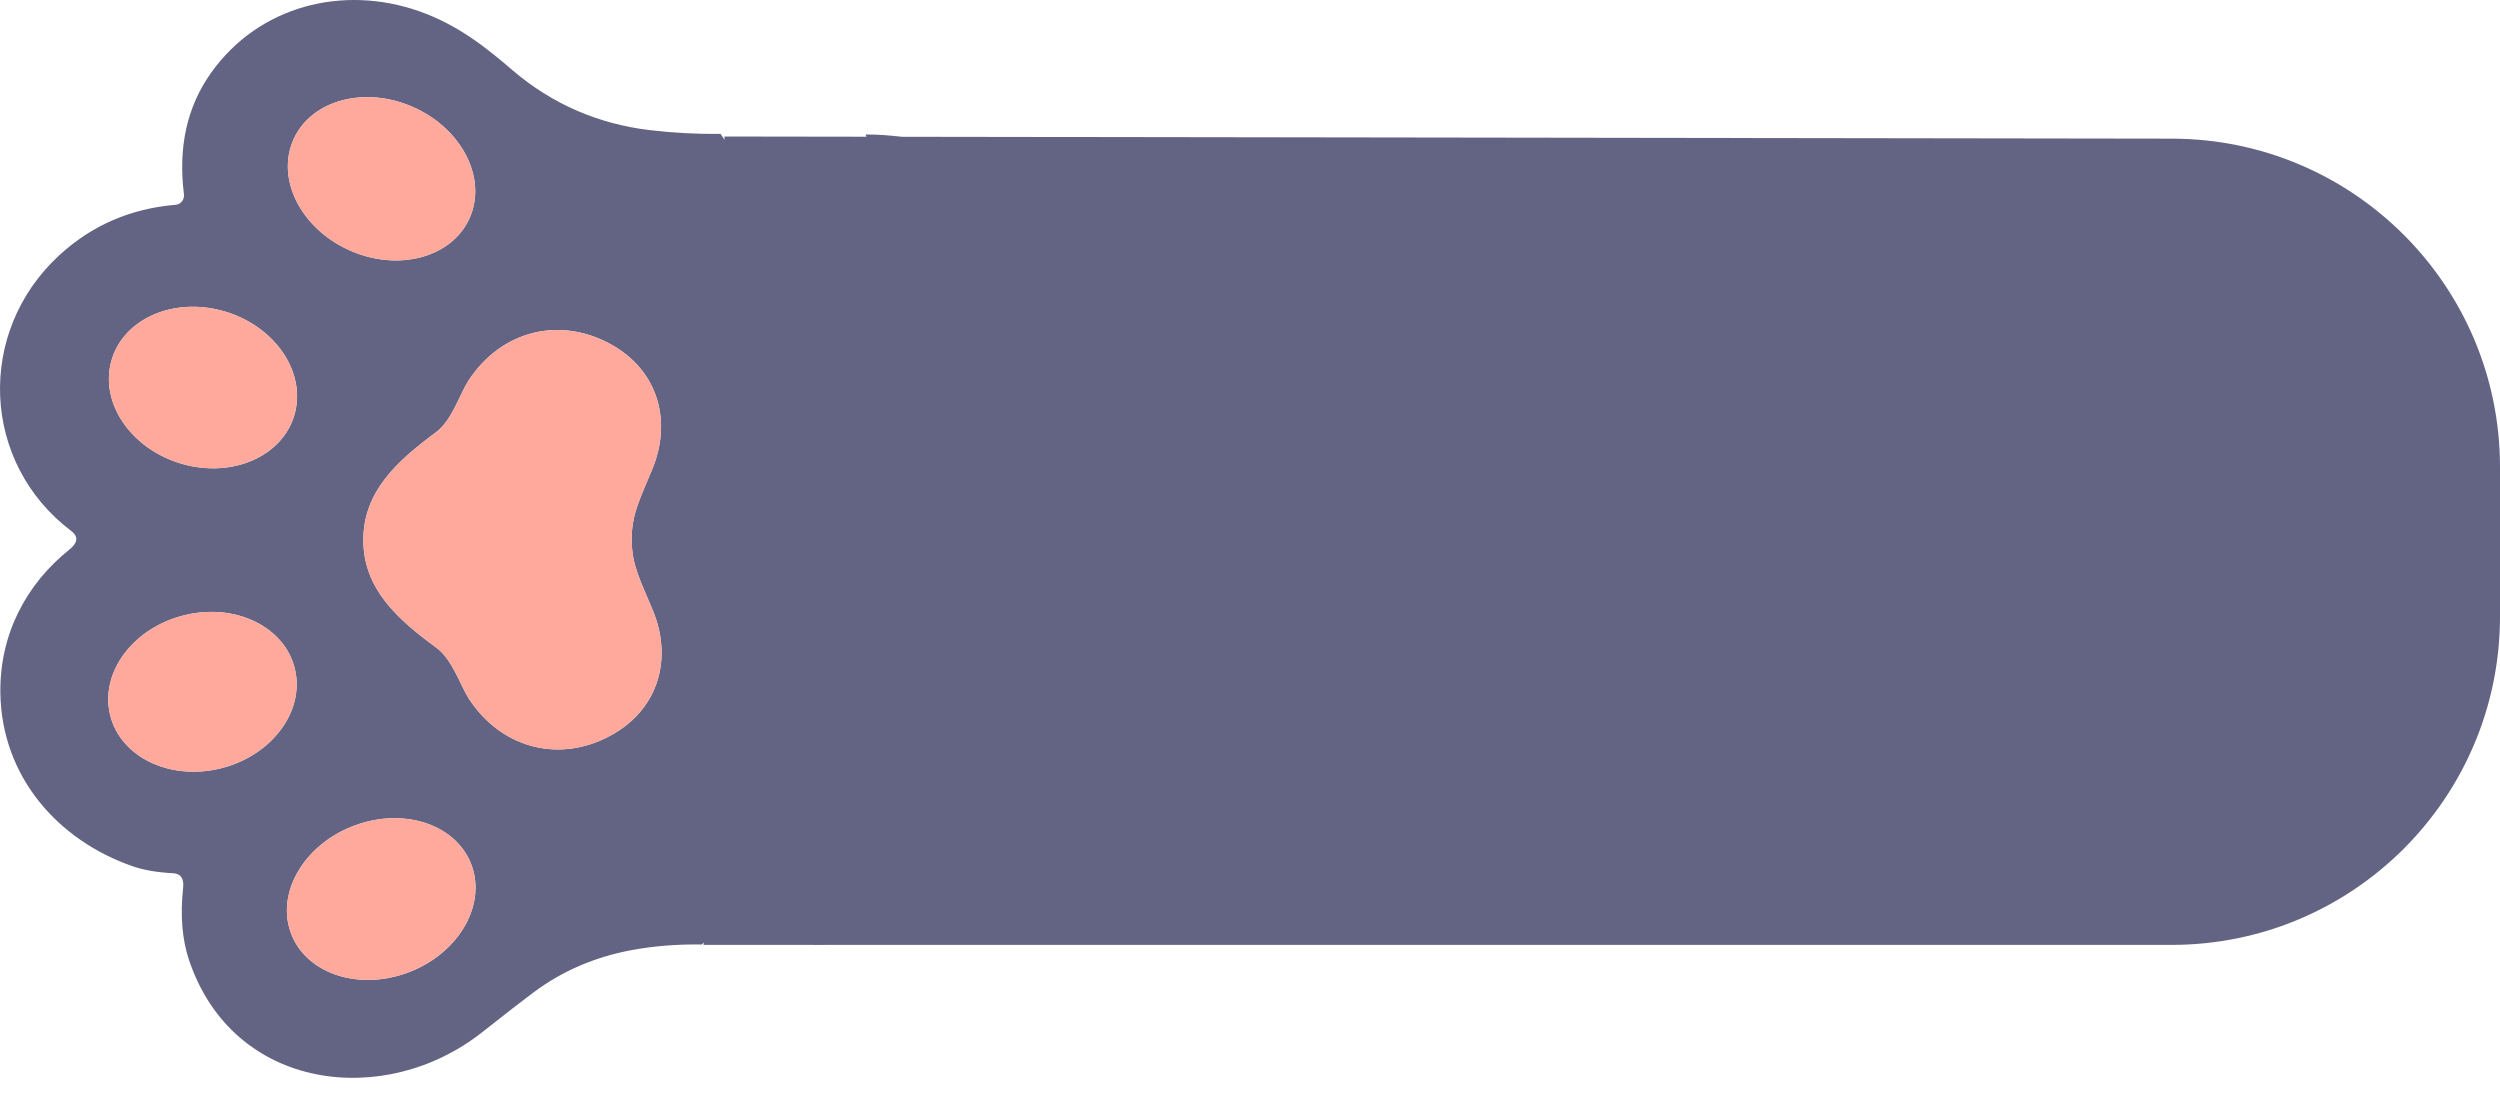
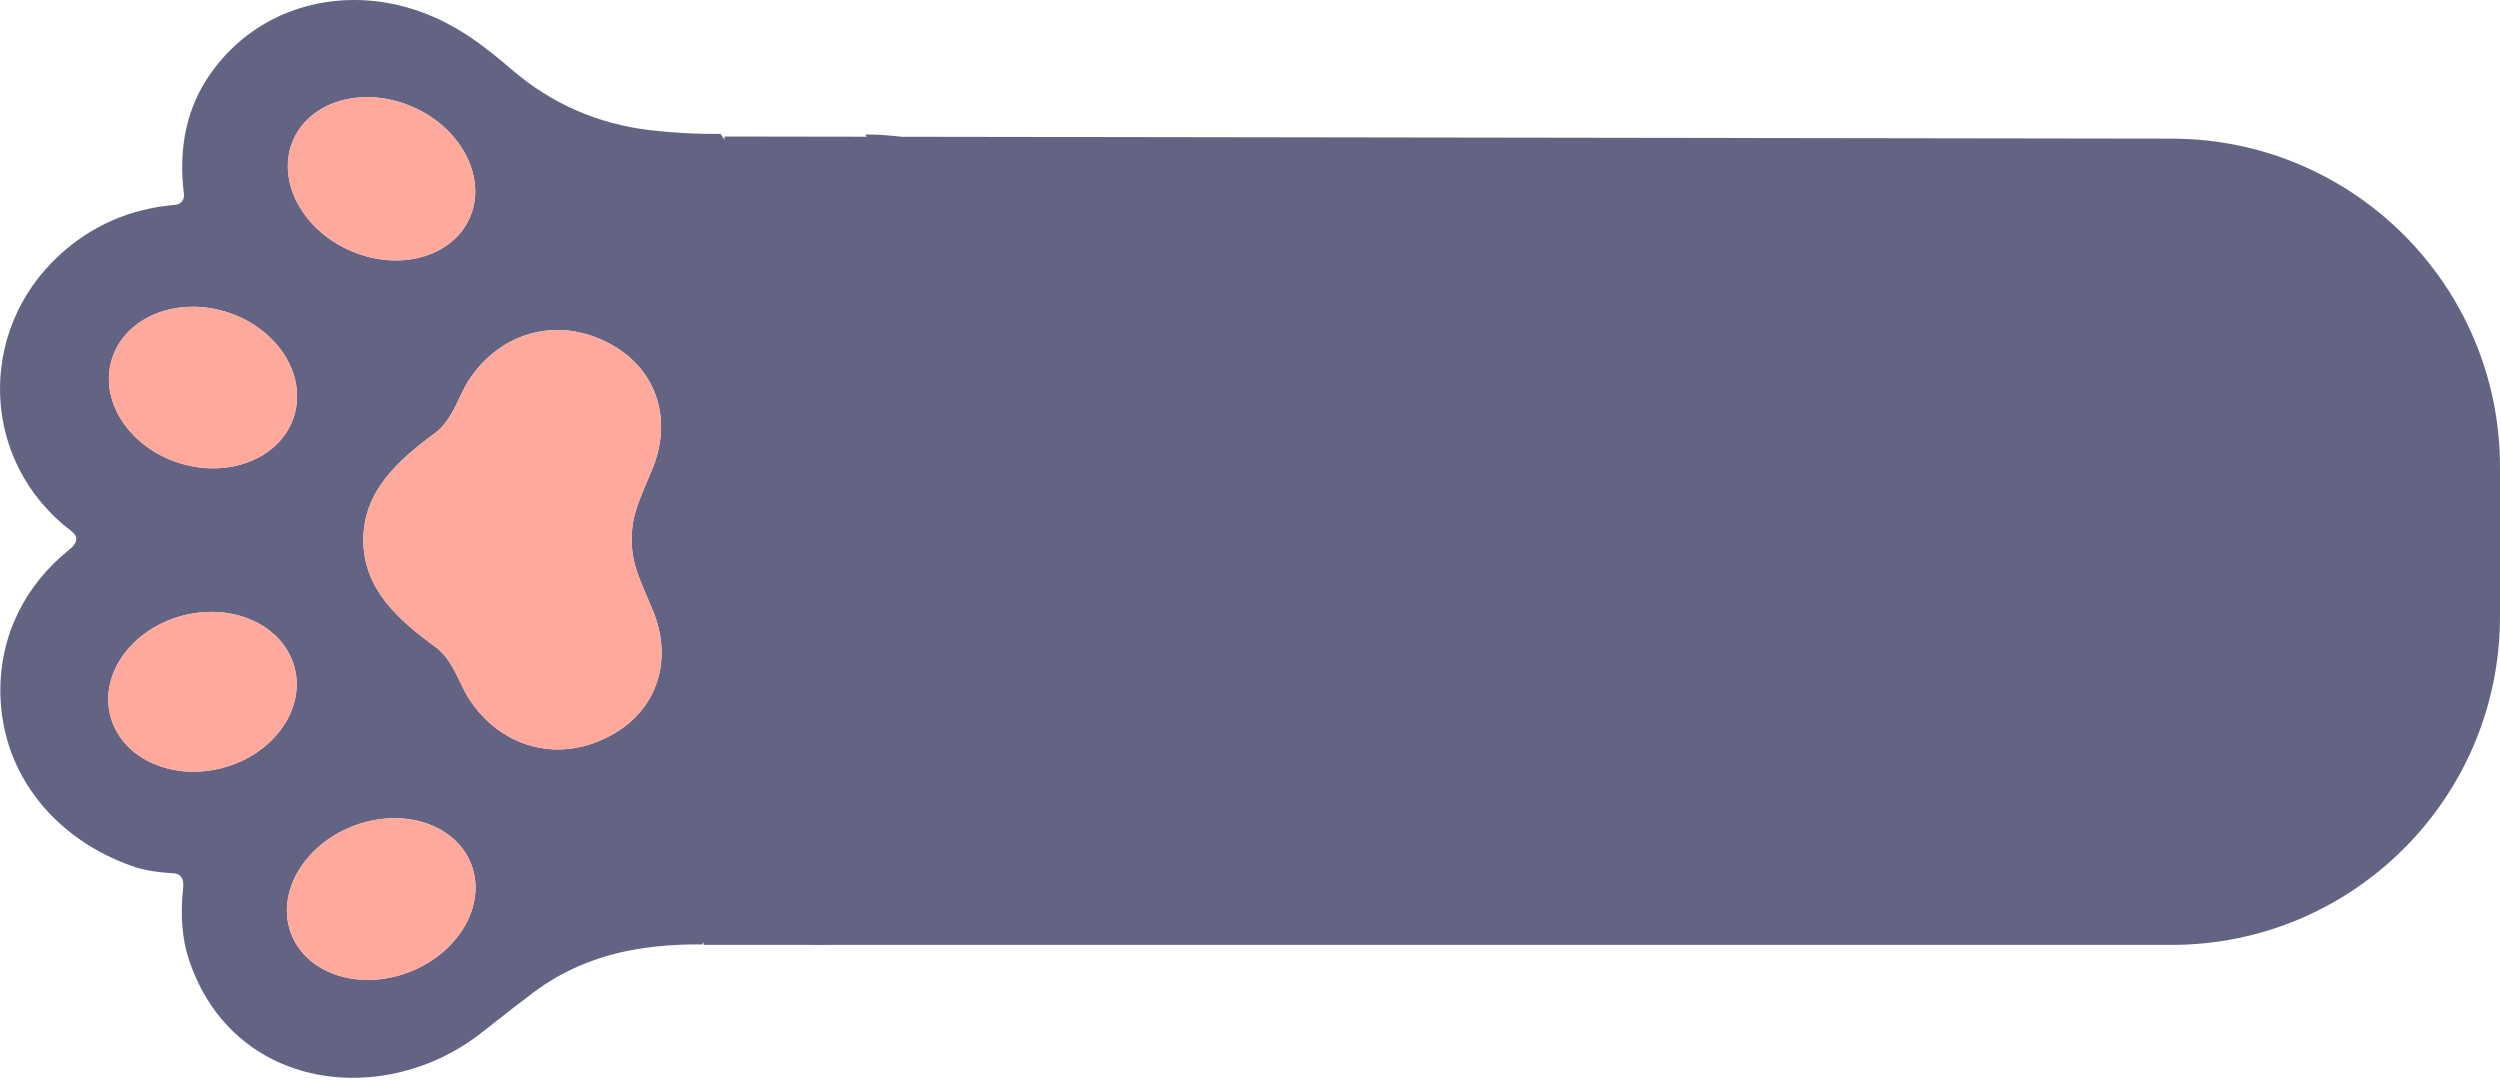
- <svg xmlns="http://www.w3.org/2000/svg" width="167" height="73" viewBox="0 0 167 73" fill="none">
-   <path d="M46.877 63.09C48.386 61.706 49.385 60.105 49.875 58.285C50.21 57.046 50.084 56.023 50.081 54.629C50.078 53.615 50.361 52.153 51.233 51.569C51.596 51.326 52.074 51.365 52.395 51.663C52.924 52.16 53.07 52.71 53.321 53.373C54.509 56.502 54.855 59.749 54.356 63.111L58.999 62.897C59.975 61.402 60.573 59.795 60.792 58.075C60.958 56.778 60.592 55.492 60.463 54.269C60.309 52.812 60.64 51.586 61.455 50.589C62.831 48.911 64.39 50.61 64.636 52.117C65.001 54.36 65.527 56.575 66.215 58.763C66.378 59.277 66.437 59.966 66.396 60.83C71.956 57.827 75.203 52.418 75.137 45.924C75.108 43.089 75.115 37.226 75.157 28.338C75.173 25.147 75.031 22.904 74.731 21.611C74.006 18.479 72.365 15.787 69.808 13.533C69.962 16.619 69.076 19.533 67.689 22.271C66.831 23.973 65.218 24.615 64.114 22.628C62.906 20.454 63.192 18.104 63.687 15.689C63.821 15.037 63.878 14.492 63.859 14.055C63.793 12.392 63.064 11.179 62.557 9.647C61.055 9.203 59.475 8.982 57.818 8.984C58.553 10.667 58.373 12.576 57.924 14.274C57.674 15.22 57.23 17.585 56.591 21.368C56.314 23.013 55.421 26.959 53.242 26.573C51.752 26.311 51 23.674 50.903 22.397C50.857 21.817 50.886 20.504 50.991 18.461C51.165 15.059 50.212 11.886 48.131 8.941C46.561 8.963 44.979 8.879 43.383 8.69C39.962 8.28 36.865 6.942 34.241 4.694C32.491 3.195 30.606 1.669 28.019 0.758C22.902 -1.048 17.27 0.393 14.087 4.881C12.492 7.13 11.893 9.829 12.288 12.98C12.329 13.321 12.094 13.633 11.759 13.677C11.751 13.677 11.743 13.679 11.735 13.679C8.709 13.934 6.111 15.064 3.941 17.07C-1.597 22.185 -1.273 30.905 4.756 35.467C5.304 35.883 5.134 36.309 4.636 36.709C1.701 39.061 -0.033 42.431 0.025 46.3C0.107 51.879 3.871 56.143 8.877 57.871C9.605 58.123 10.499 58.276 11.557 58.331C12.074 58.356 12.3 58.682 12.233 59.31C12.034 61.147 12.166 62.754 12.627 64.13C15.559 72.875 25.699 74.105 32.217 68.947C33.727 67.752 34.875 66.863 35.659 66.278C37.549 64.87 39.713 63.935 42.152 63.475C43.645 63.194 45.22 63.067 46.877 63.093L46.877 63.09ZM7.345 47.717C6.685 44.889 8.918 41.922 12.331 41.092C15.743 40.261 19.045 41.88 19.705 44.708C20.364 47.536 18.132 50.503 14.719 51.333C11.306 52.164 8.005 50.545 7.345 47.717ZM7.436 24.117C8.215 21.303 11.588 19.814 14.971 20.792C18.353 21.771 20.464 24.845 19.684 27.659C18.905 30.473 15.532 31.962 12.149 30.984C8.767 30.005 6.656 26.931 7.436 24.117ZM19.4 62.239C18.459 59.51 20.412 56.321 23.763 55.117C27.112 53.912 30.591 55.146 31.53 57.875C32.471 60.604 30.518 63.793 27.168 64.997C23.819 66.202 20.339 64.968 19.4 62.239ZM19.529 9.496C20.588 6.805 24.113 5.718 27.404 7.07C30.695 8.422 32.503 11.699 31.445 14.39C30.386 17.081 26.861 18.168 23.57 16.816C20.28 15.463 18.471 12.187 19.529 9.496ZM42.197 36.044C42.203 37.789 42.795 38.805 43.608 40.769C44.935 43.976 43.982 47.228 41.09 48.961C37.583 51.063 33.531 50.084 31.314 46.661C30.759 45.805 30.221 44.049 29.145 43.262C26.591 41.392 24.277 39.358 24.271 36.087C24.262 32.813 26.568 30.767 29.113 28.885C30.185 28.094 30.715 26.334 31.264 25.474C33.467 22.039 37.514 21.043 41.032 23.13C43.929 24.849 44.896 28.096 43.586 31.307C42.783 33.274 42.194 34.297 42.196 36.043L42.197 36.044Z" fill="#636383" />
-   <path d="M14.719 51.333C11.306 52.164 8.004 50.545 7.345 47.717C6.685 44.889 8.918 41.922 12.331 41.092C15.744 40.261 19.046 41.88 19.705 44.708C20.365 47.536 18.132 50.502 14.719 51.333Z" fill="#FEA99C" />
-   <path d="M19.682 27.659C18.903 30.473 15.529 31.962 12.147 30.984C8.765 30.006 6.656 26.932 7.435 24.118C8.214 21.303 11.588 19.814 14.97 20.792C18.352 21.77 20.462 24.844 19.682 27.659Z" fill="#FEA99C" />
-   <path d="M27.167 64.996C23.818 66.202 20.34 64.967 19.4 62.239C18.46 59.51 20.413 56.322 23.762 55.117C27.111 53.911 30.589 55.146 31.529 57.874C32.469 60.602 30.517 63.791 27.167 64.996Z" fill="#FEA99C" />
-   <path d="M31.445 14.391C30.386 17.082 26.86 18.169 23.57 16.817C20.279 15.465 18.47 12.188 19.529 9.497C20.587 6.805 24.113 5.719 27.404 7.071C30.694 8.423 32.503 11.7 31.445 14.391Z" fill="#FEA99C" />
-   <path d="M42.197 36.044C42.195 34.299 42.784 33.276 43.587 31.309C44.897 28.096 43.93 24.85 41.033 23.132C37.515 21.044 33.468 22.041 31.265 25.475C30.716 26.335 30.186 28.094 29.114 28.887C26.568 30.769 24.264 32.815 24.272 36.088C24.278 39.359 26.592 41.393 29.146 43.264C30.222 44.05 30.76 45.807 31.315 46.663C33.532 50.085 37.584 51.065 41.091 48.963C43.983 47.23 44.936 43.977 43.609 40.771C42.796 38.807 42.204 37.789 42.198 36.045L42.197 36.044Z" fill="#FEA99C" />
-   <path d="M167 31.203C167 19.098 157.196 9.28 145.091 9.262L48.396 9.119L47 63.119H145.058C157.176 63.119 167 53.295 167 41.177V31.203Z" fill="#636383" />
+ <svg xmlns="http://www.w3.org/2000/svg" preserveAspectRatio="none" width="100%" height="100%" overflow="visible" style="display: block;" viewBox="0 0 167 72.119" fill="none">
+   <g id="SP_BTN_Container_50_L">
+     <g id="Paw">
+       <path id="Vector" d="M46.877 63.09C48.386 61.706 49.385 60.105 49.875 58.285C50.21 57.046 50.084 56.023 50.081 54.629C50.078 53.615 50.361 52.153 51.233 51.569C51.596 51.326 52.074 51.365 52.395 51.663C52.924 52.16 53.07 52.71 53.321 53.373C54.509 56.502 54.855 59.749 54.356 63.111L58.999 62.897C59.975 61.402 60.573 59.795 60.792 58.075C60.958 56.778 60.592 55.492 60.463 54.269C60.309 52.812 60.64 51.586 61.455 50.589C62.831 48.911 64.39 50.61 64.636 52.117C65.001 54.36 65.527 56.575 66.215 58.763C66.378 59.277 66.437 59.966 66.396 60.83C71.956 57.827 75.203 52.418 75.137 45.924C75.108 43.089 75.115 37.226 75.157 28.338C75.173 25.147 75.031 22.904 74.731 21.611C74.006 18.479 72.365 15.787 69.808 13.533C69.962 16.619 69.076 19.533 67.689 22.271C66.831 23.973 65.218 24.615 64.114 22.628C62.906 20.454 63.192 18.104 63.687 15.689C63.821 15.037 63.878 14.492 63.859 14.055C63.793 12.392 63.064 11.179 62.557 9.647C61.055 9.203 59.475 8.982 57.818 8.984C58.553 10.667 58.373 12.576 57.924 14.274C57.674 15.22 57.23 17.585 56.591 21.368C56.314 23.013 55.421 26.959 53.242 26.573C51.752 26.311 51 23.674 50.903 22.397C50.857 21.817 50.886 20.504 50.991 18.461C51.165 15.059 50.212 11.886 48.131 8.941C46.561 8.963 44.979 8.879 43.383 8.69C39.962 8.28 36.865 6.942 34.241 4.694C32.491 3.195 30.606 1.669 28.019 0.758C22.902 -1.048 17.27 0.393 14.087 4.881C12.492 7.13 11.893 9.829 12.288 12.98C12.329 13.321 12.094 13.633 11.759 13.677C11.751 13.677 11.743 13.679 11.735 13.679C8.709 13.934 6.111 15.064 3.941 17.07C-1.597 22.185 -1.273 30.905 4.756 35.467C5.304 35.883 5.134 36.309 4.636 36.709C1.701 39.061 -0.033 42.431 0.025 46.3C0.107 51.879 3.871 56.143 8.877 57.871C9.605 58.123 10.499 58.276 11.557 58.331C12.074 58.356 12.3 58.682 12.233 59.31C12.034 61.147 12.166 62.754 12.627 64.13C15.559 72.875 25.699 74.105 32.217 68.947C33.727 67.752 34.875 66.863 35.659 66.278C37.549 64.87 39.713 63.935 42.152 63.475C43.645 63.194 45.22 63.067 46.877 63.093L46.877 63.09ZM7.345 47.717C6.685 44.889 8.918 41.922 12.331 41.092C15.743 40.261 19.045 41.88 19.705 44.708C20.364 47.536 18.132 50.503 14.719 51.333C11.306 52.164 8.005 50.545 7.345 47.717ZM7.436 24.117C8.215 21.303 11.588 19.814 14.971 20.792C18.353 21.771 20.464 24.845 19.684 27.659C18.905 30.473 15.532 31.962 12.149 30.984C8.767 30.005 6.656 26.931 7.436 24.117ZM19.4 62.239C18.459 59.51 20.412 56.321 23.763 55.117C27.112 53.912 30.591 55.146 31.53 57.875C32.471 60.604 30.518 63.793 27.168 64.997C23.819 66.202 20.339 64.968 19.4 62.239ZM19.529 9.496C20.588 6.805 24.113 5.718 27.404 7.07C30.695 8.422 32.503 11.699 31.445 14.39C30.386 17.081 26.861 18.168 23.57 16.816C20.28 15.463 18.471 12.187 19.529 9.496ZM42.197 36.044C42.203 37.789 42.795 38.805 43.608 40.769C44.935 43.976 43.982 47.228 41.09 48.961C37.583 51.063 33.531 50.084 31.314 46.661C30.759 45.805 30.221 44.049 29.145 43.262C26.591 41.392 24.277 39.358 24.271 36.087C24.262 32.813 26.568 30.767 29.113 28.885C30.185 28.094 30.715 26.334 31.264 25.474C33.467 22.039 37.514 21.043 41.032 23.13C43.929 24.849 44.896 28.096 43.586 31.307C42.783 33.274 42.194 34.297 42.196 36.043L42.197 36.044Z" fill="#636383" />
+       <path id="Vector_2" d="M14.719 51.333C11.306 52.164 8.004 50.545 7.345 47.717C6.685 44.889 8.918 41.922 12.331 41.092C15.744 40.261 19.046 41.88 19.705 44.708C20.365 47.536 18.132 50.502 14.719 51.333Z" fill="#FEA99C" />
+       <path id="Vector_3" d="M19.682 27.659C18.903 30.473 15.529 31.962 12.147 30.984C8.765 30.006 6.656 26.932 7.435 24.118C8.214 21.303 11.588 19.814 14.97 20.792C18.352 21.77 20.462 24.844 19.682 27.659Z" fill="#FEA99C" />
+       <path id="Vector_4" d="M27.167 64.996C23.818 66.202 20.34 64.967 19.4 62.239C18.46 59.51 20.413 56.322 23.762 55.117C27.111 53.911 30.589 55.146 31.529 57.874C32.469 60.602 30.517 63.791 27.167 64.996Z" fill="#FEA99C" />
+       <path id="Vector_5" d="M31.445 14.391C30.386 17.082 26.86 18.169 23.57 16.817C20.279 15.465 18.47 12.188 19.529 9.497C20.587 6.805 24.113 5.719 27.404 7.071C30.694 8.423 32.503 11.7 31.445 14.391Z" fill="#FEA99C" />
+       <path id="Vector_6" d="M42.197 36.044C42.195 34.299 42.784 33.276 43.587 31.309C44.897 28.096 43.93 24.85 41.033 23.132C37.515 21.044 33.468 22.041 31.265 25.475C30.716 26.335 30.186 28.094 29.114 28.887C26.568 30.769 24.264 32.815 24.272 36.088C24.278 39.359 26.592 41.393 29.146 43.264C30.222 44.05 30.76 45.807 31.315 46.663C33.532 50.085 37.584 51.065 41.091 48.963C43.983 47.23 44.936 43.977 43.609 40.771C42.796 38.807 42.204 37.789 42.198 36.045L42.197 36.044Z" fill="#FEA99C" />
+     </g>
+     <path id="Bar" d="M167 31.203C167 19.098 157.196 9.28 145.091 9.262L48.396 9.119L47 63.119H145.058C157.176 63.119 167 53.295 167 41.177V31.203Z" fill="#636383" />
+   </g>
</svg>
